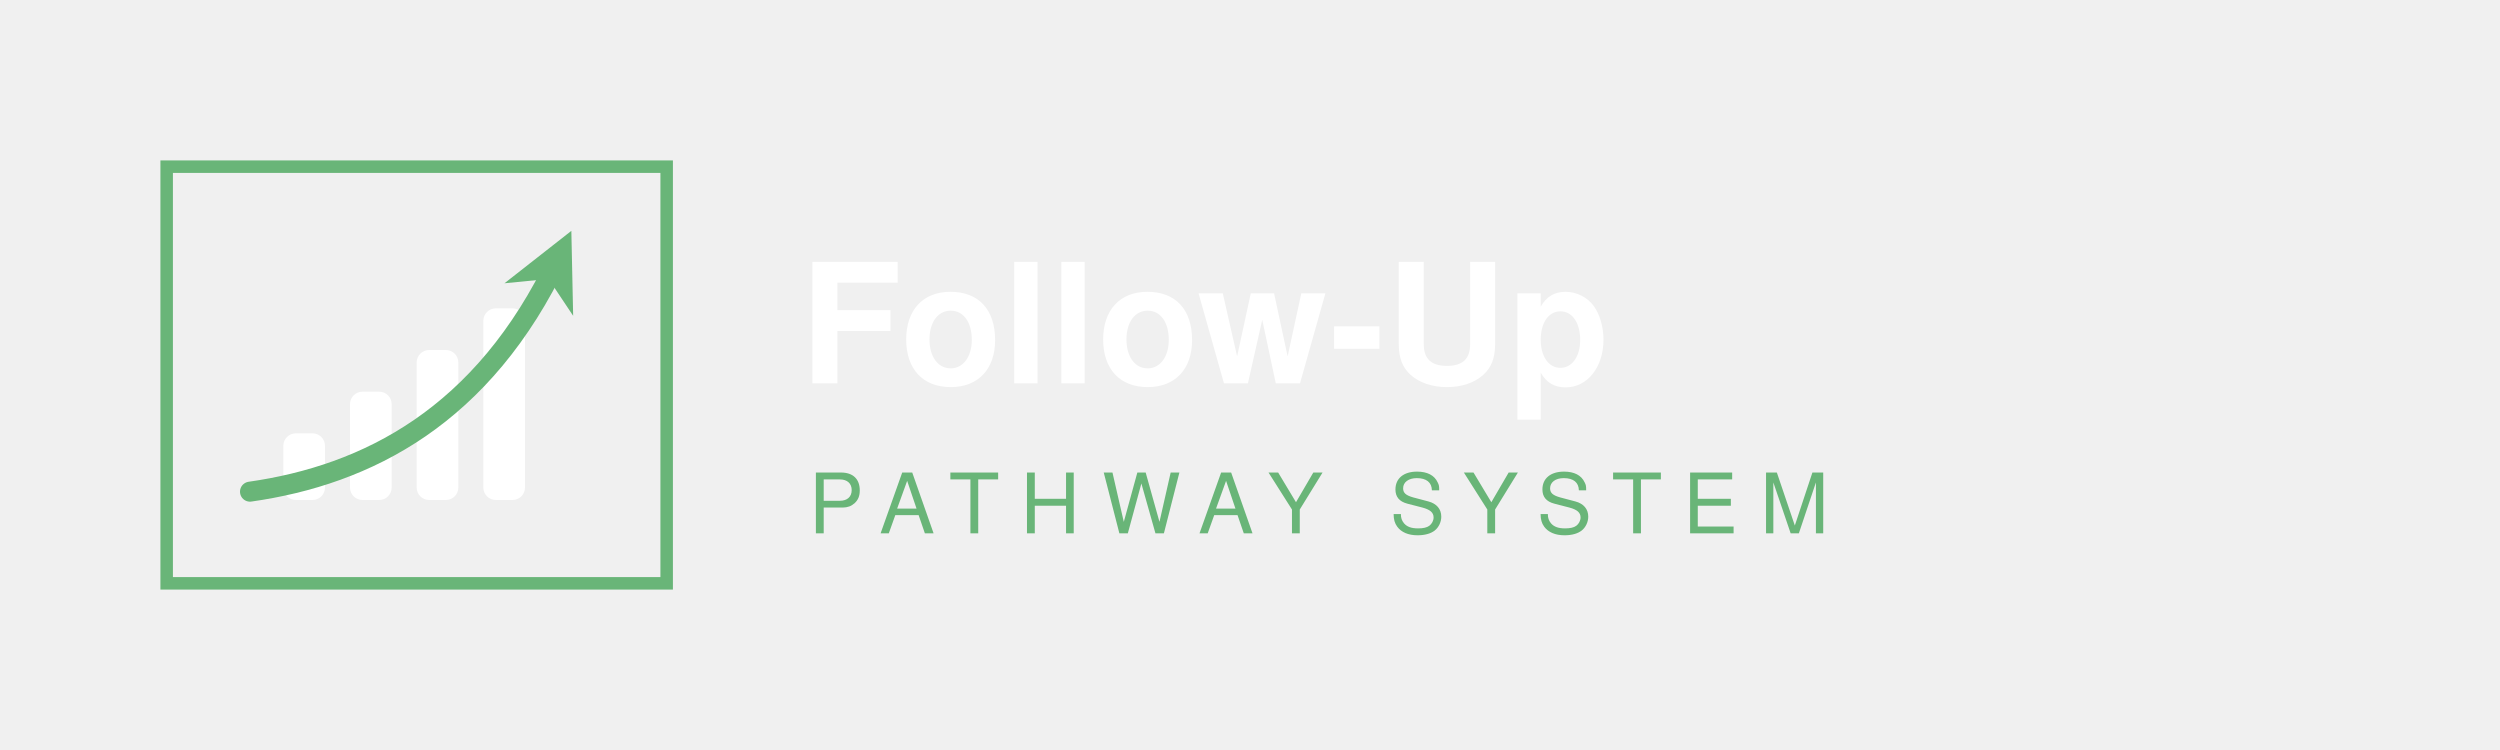
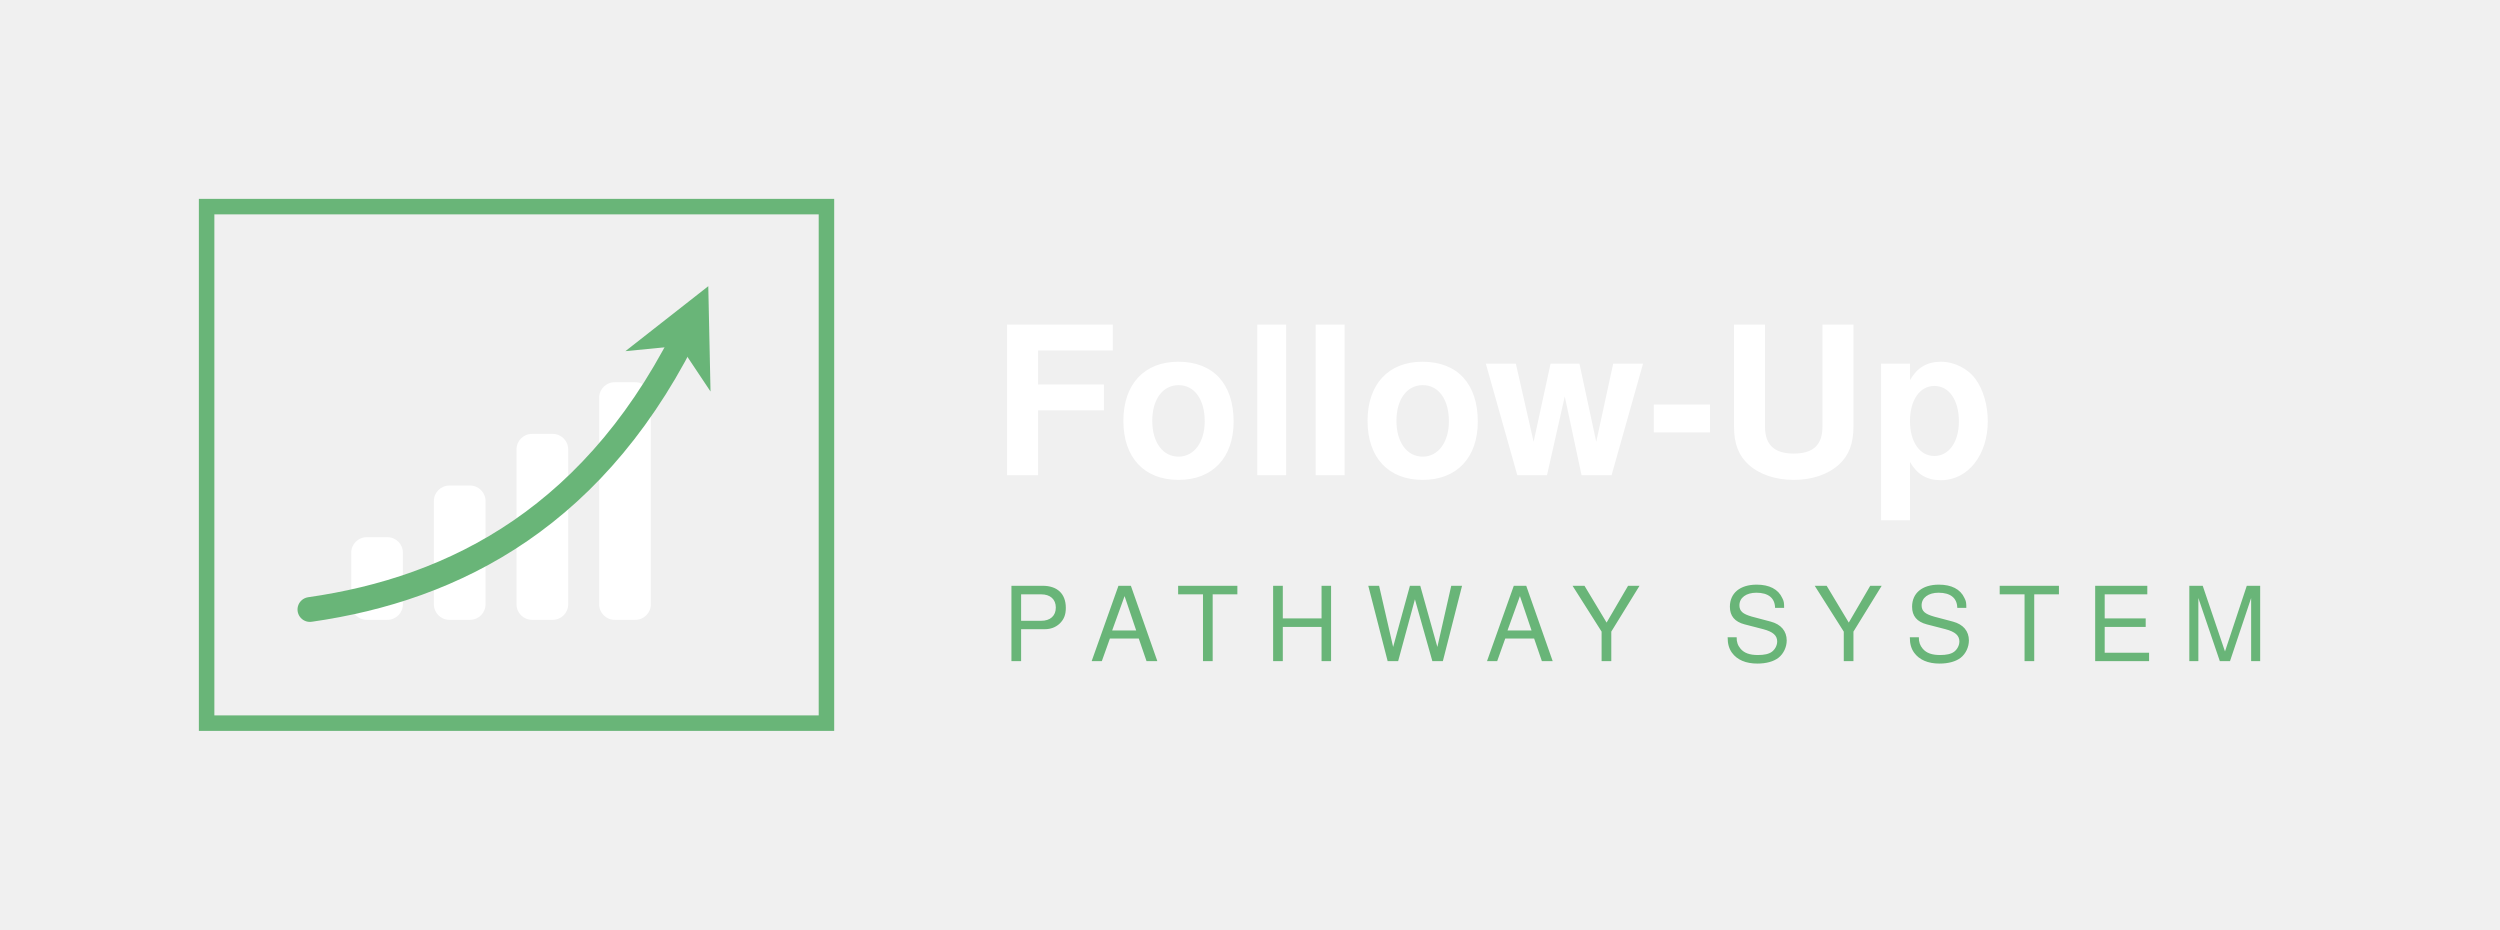
- <svg xmlns="http://www.w3.org/2000/svg" width="300" height="90" viewBox="0 0 300 90" role="img" aria-label="Follow-Up Pathway">
+ <svg xmlns="http://www.w3.org/2000/svg" width="242" height="90" viewBox="0 0 242 90" role="img" aria-label="Follow-Up Pathway">
  <defs>
    <marker id="fuArrow" viewBox="0 0 5 5" markerWidth="3.8" markerHeight="3.8" refX="3" refY="2.5" orient="auto" markerUnits="strokeWidth">
      <path d="M0,0 L5,2.5 L0,5 L1.5,2.5 Z" fill="#69B578" />
    </marker>
  </defs>
  <rect x="20" y="20" width="60" height="50" fill="none" stroke="#69B578" stroke-width="1.5" />
  <g fill="#FFFFFF">
    <rect x="34" y="52" width="5" height="8" rx="1.5" />
    <rect x="42" y="47" width="5" height="13" rx="1.5" />
    <rect x="50" y="42" width="5" height="18" rx="1.5" />
    <rect x="58" y="37" width="5" height="23" rx="1.5" />
  </g>
  <path d="M30 59 C44 57 58 50 67 31" fill="none" stroke="#69B578" stroke-width="2.4" stroke-linecap="round" marker-end="url(#fuArrow)" />
  <text x="96" y="46" font-family="'Helvetica Neue', Helvetica, Arial, sans-serif" font-size="20" font-weight="700" fill="#FFFFFF" letter-spacing="0.1">Follow-Up</text>
  <text x="97" y="64" font-family="'Helvetica Neue', Helvetica, Arial, sans-serif" font-size="10" font-weight="400" fill="#69B578" letter-spacing="2.6">PATHWAY SYSTEM</text>
</svg>
